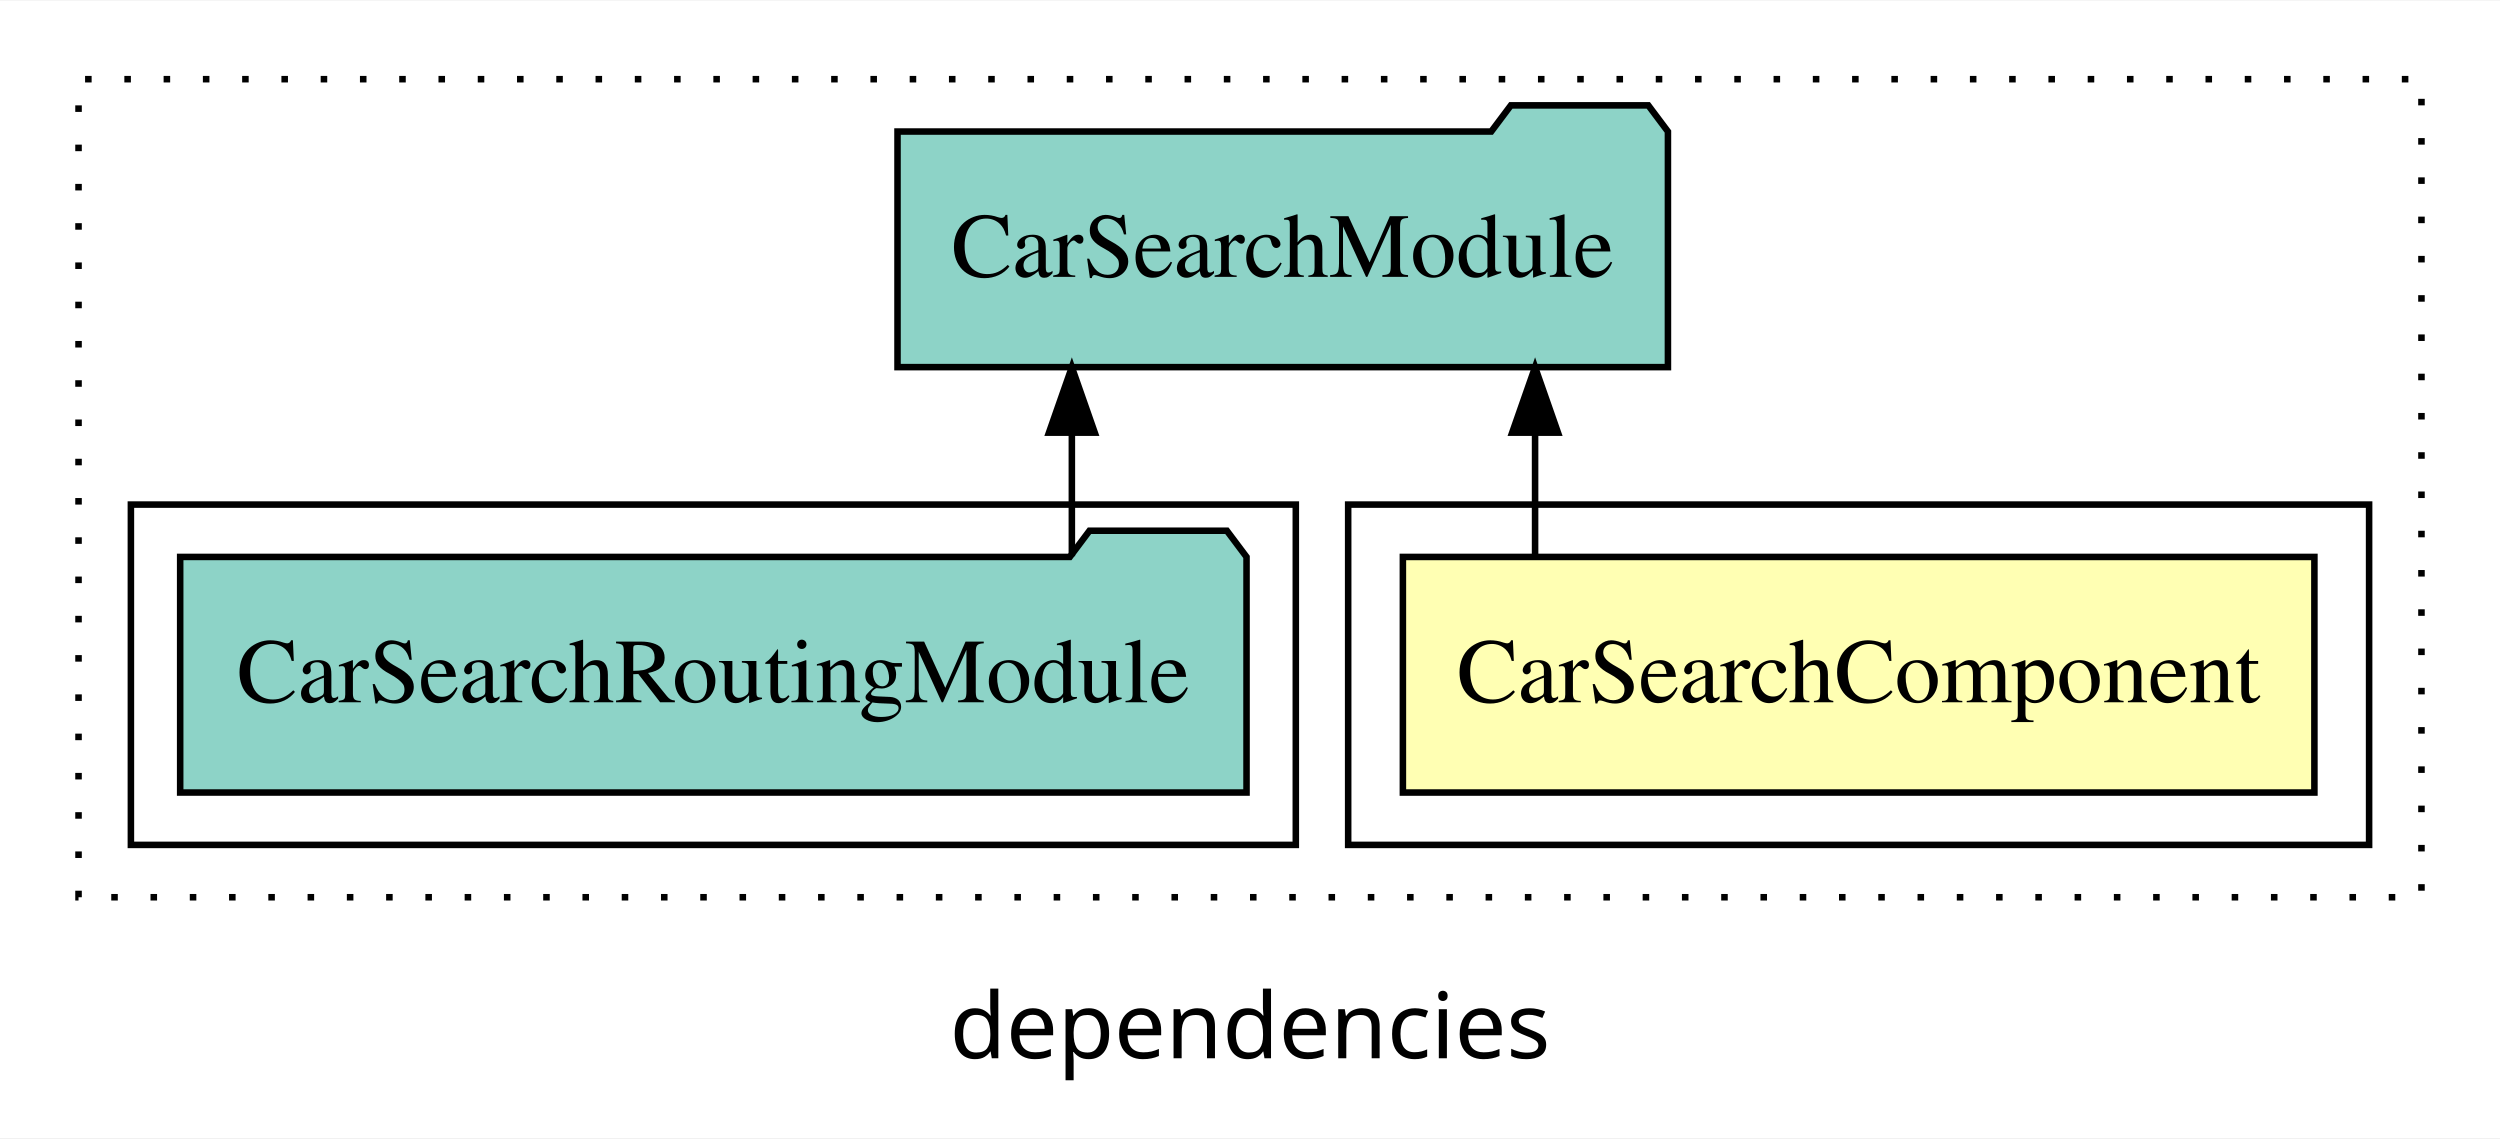
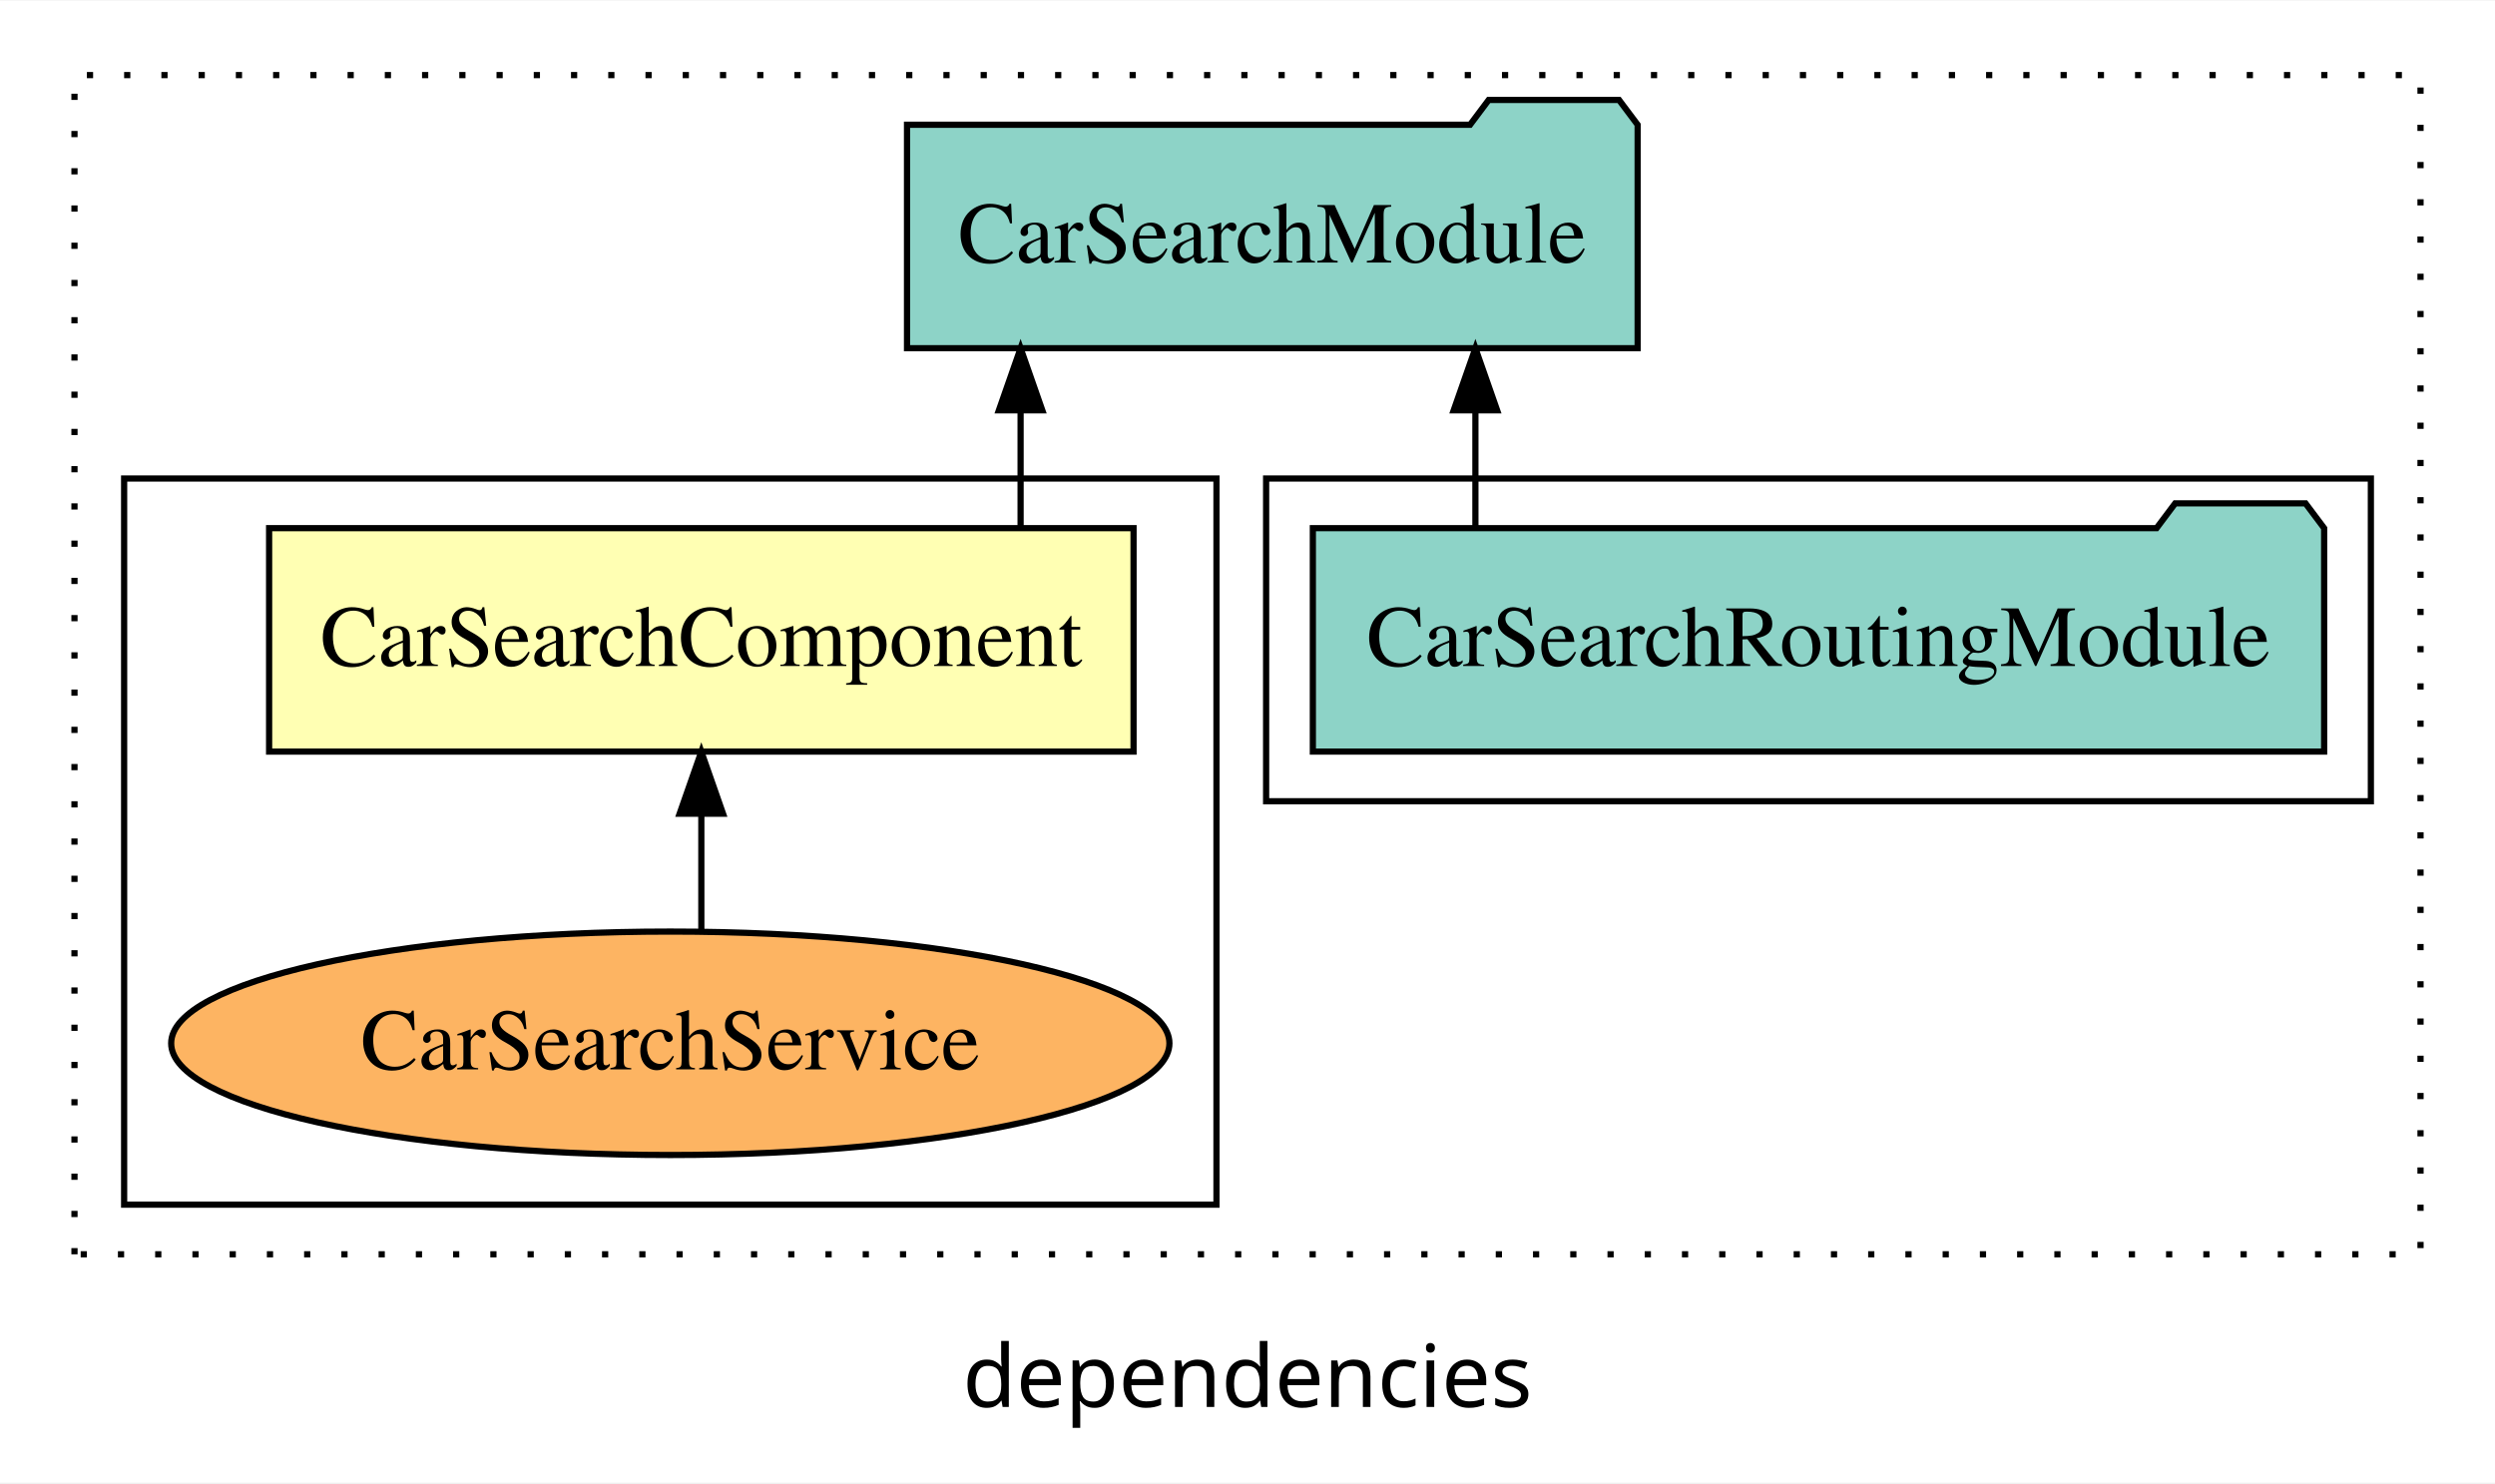
- <svg xmlns="http://www.w3.org/2000/svg" width="382pt" height="174pt" viewBox="0.00 0.00 382.00 173.80">
-   <g id="graph0" class="graph" transform="scale(1 1) rotate(0) translate(4 169.8)">
-     <polygon fill="white" stroke="transparent" points="-4,4 -4,-169.8 378,-169.8 378,4 -4,4" />
-     <text text-anchor="middle" x="187" y="-8.2" font-family="sans-serif" font-size="14.00">dependencies</text>
+ <svg xmlns="http://www.w3.org/2000/svg" width="402pt" height="239pt" viewBox="0.00 0.00 402.00 238.80">
+   <g id="graph0" class="graph" transform="scale(1 1) rotate(0) translate(4 234.8)">
+     <polygon fill="white" stroke="transparent" points="-4,4 -4,-234.8 398,-234.8 398,4 -4,4" />
+     <text text-anchor="middle" x="197" y="-8.2" font-family="sans-serif" font-size="14.00">dependencies</text>
    <g id="clust1" class="cluster">
-       <polygon fill="none" stroke="black" stroke-dasharray="1,5" points="8,-32.8 8,-157.8 366,-157.8 366,-32.8 8,-32.8" />
-     </g>
-     <g id="clust2" class="cluster">
-       <polygon fill="none" stroke="black" points="202,-40.8 202,-92.8 358,-92.8 358,-40.8 202,-40.8" />
+       <polygon fill="none" stroke="black" stroke-dasharray="1,5" points="8,-32.8 8,-222.8 386,-222.8 386,-32.8 8,-32.8" />
    </g>
    <g id="clust4" class="cluster">
-       <polygon fill="none" stroke="black" points="16,-40.8 16,-92.8 194,-92.8 194,-40.8 16,-40.8" />
+       <polygon fill="none" stroke="black" points="200,-105.8 200,-157.8 378,-157.8 378,-105.8 200,-105.8" />
+     </g>
+     <g id="clust3" class="cluster">
+       <polygon fill="none" stroke="black" points="16,-40.8 16,-157.8 192,-157.8 192,-40.8 16,-40.8" />
    </g>
    <g id="node1" class="node">
-       <polygon fill="#ffffb3" stroke="black" points="349.64,-84.8 210.36,-84.8 210.36,-48.8 349.64,-48.8 349.64,-84.8" />
-       <text text-anchor="middle" x="280" y="-62.6" font-family="Times,serif" font-size="14.00">CarSearchComponent</text>
+       <polygon fill="#ffffb3" stroke="black" points="178.64,-149.8 39.36,-149.8 39.36,-113.8 178.64,-113.8 178.64,-149.8" />
+       <text text-anchor="middle" x="109" y="-127.6" font-family="Times,serif" font-size="14.00">CarSearchComponent</text>
    </g>
    <g id="node2" class="node">
-       <polygon fill="#8dd3c7" stroke="black" points="250.86,-149.8 247.86,-153.8 226.86,-153.8 223.86,-149.8 133.14,-149.8 133.14,-113.8 250.86,-113.8 250.86,-149.8" />
-       <text text-anchor="middle" x="192" y="-127.6" font-family="Times,serif" font-size="14.00">CarSearchModule</text>
+       <polygon fill="#8dd3c7" stroke="black" points="259.86,-214.8 256.86,-218.8 235.86,-218.8 232.86,-214.8 142.14,-214.8 142.14,-178.8 259.86,-178.8 259.86,-214.8" />
+       <text text-anchor="middle" x="201" y="-192.6" font-family="Times,serif" font-size="14.00">CarSearchModule</text>
    </g>
    <g id="edge1" class="edge">
-       <path fill="none" stroke="black" d="M230.56,-84.91C230.56,-84.91 230.56,-103.79 230.56,-103.79" />
-       <polygon fill="black" stroke="black" points="227.06,-103.79 230.56,-113.79 234.06,-103.79 227.06,-103.79" />
+       <path fill="none" stroke="black" d="M160.44,-149.91C160.44,-149.91 160.44,-168.79 160.44,-168.79" />
+       <polygon fill="black" stroke="black" points="156.94,-168.79 160.44,-178.79 163.94,-168.79 156.94,-168.79" />
    </g>
    <g id="node3" class="node">
-       <polygon fill="#8dd3c7" stroke="black" points="186.47,-84.8 183.47,-88.8 162.47,-88.8 159.47,-84.8 23.53,-84.8 23.53,-48.8 186.47,-48.8 186.47,-84.8" />
-       <text text-anchor="middle" x="105" y="-62.6" font-family="Times,serif" font-size="14.00">CarSearchRoutingModule</text>
+       <ellipse fill="#fdb462" stroke="black" cx="104" cy="-66.8" rx="80.42" ry="18" />
+       <text text-anchor="middle" x="104" y="-62.6" font-family="Times,serif" font-size="14.00">CarSearchService</text>
    </g>
    <g id="edge2" class="edge">
-       <path fill="none" stroke="black" d="M159.78,-84.91C159.78,-84.91 159.78,-103.79 159.78,-103.79" />
-       <polygon fill="black" stroke="black" points="156.28,-103.79 159.78,-113.79 163.28,-103.79 156.28,-103.79" />
+       <path fill="none" stroke="black" d="M109,-84.91C109,-84.91 109,-103.79 109,-103.79" />
+       <polygon fill="black" stroke="black" points="105.5,-103.79 109,-113.79 112.5,-103.79 105.5,-103.79" />
+     </g>
+     <g id="node4" class="node">
+       <polygon fill="#8dd3c7" stroke="black" points="370.47,-149.8 367.47,-153.8 346.47,-153.8 343.47,-149.8 207.53,-149.8 207.53,-113.8 370.47,-113.8 370.47,-149.8" />
+       <text text-anchor="middle" x="289" y="-127.6" font-family="Times,serif" font-size="14.00">CarSearchRoutingModule</text>
+     </g>
+     <g id="edge3" class="edge">
+       <path fill="none" stroke="black" d="M233.72,-149.91C233.72,-149.91 233.72,-168.79 233.72,-168.79" />
+       <polygon fill="black" stroke="black" points="230.22,-168.79 233.72,-178.79 237.22,-168.79 230.22,-168.79" />
    </g>
  </g>
</svg>
